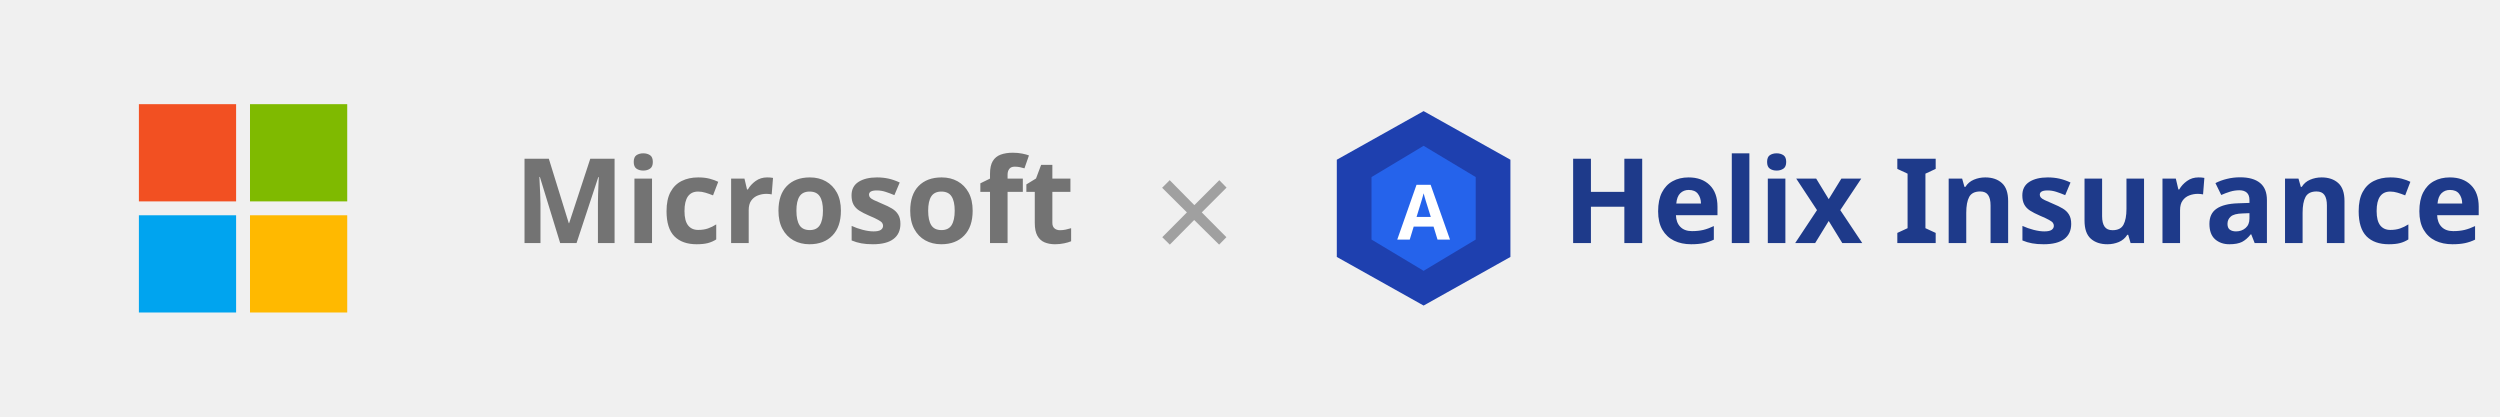
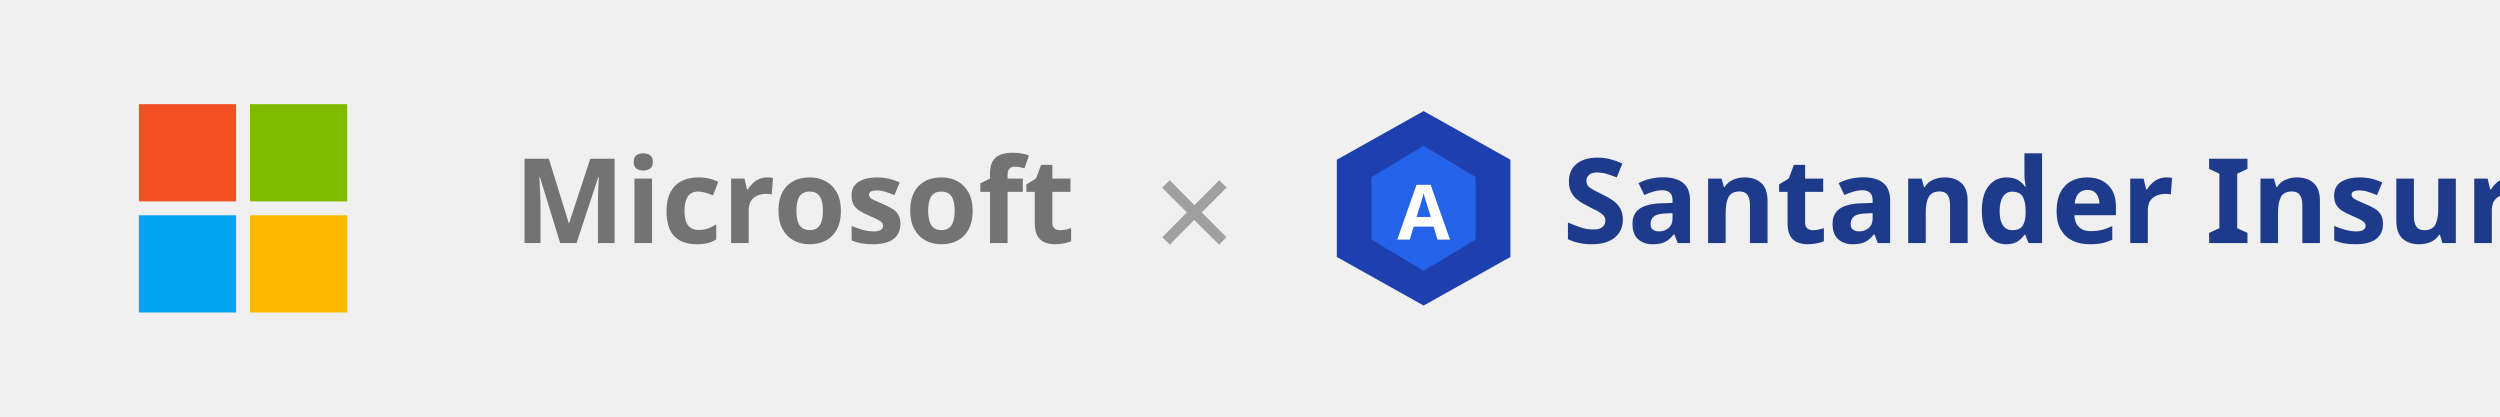
- <svg xmlns="http://www.w3.org/2000/svg" viewBox="0 0 720 120" width="720" height="120" role="img" aria-label="Microsoft × Helix Insurance">
+ <svg xmlns="http://www.w3.org/2000/svg" viewBox="0 0 720 120" width="720" height="120" role="img" aria-label="Microsoft × Santander Insurance">
  <g transform="translate(40, 30)">
    <rect x="0" y="0" width="28" height="28" fill="#F25022" />
    <rect x="32" y="0" width="28" height="28" fill="#7FBA00" />
    <rect x="0" y="32" width="28" height="28" fill="#00A4EF" />
    <rect x="32" y="32" width="28" height="28" fill="#FFB900" />
  </g>
  <text x="148" y="70" font-family="'Segoe UI', system-ui, sans-serif" font-size="34" font-weight="600" fill="#737373">Microsoft</text>
  <text x="332" y="76" font-family="'Segoe UI', system-ui, sans-serif" font-size="42" font-weight="200" fill="#A0A0A0">×</text>
  <g transform="translate(380, 30)">
    <polygon points="30,2 55,16 55,44 30,58 5,44 5,16" fill="#1E40AF" />
    <polygon points="30,12 45,21 45,39 30,48 15,39 15,21" fill="#2563EB" />
    <text x="30" y="39" text-anchor="middle" font-family="'Segoe UI', system-ui, sans-serif" font-size="22" font-weight="700" fill="#FFFFFF">A</text>
  </g>
-   <text x="450" y="70" font-family="'Segoe UI', system-ui, sans-serif" font-size="34" font-weight="600" fill="#1E3A8A">Helix Insurance</text>
+   <text x="450" y="70" font-family="'Segoe UI', system-ui, sans-serif" font-size="34" font-weight="600" fill="#1E3A8A">Santander Insurance</text>
</svg>
